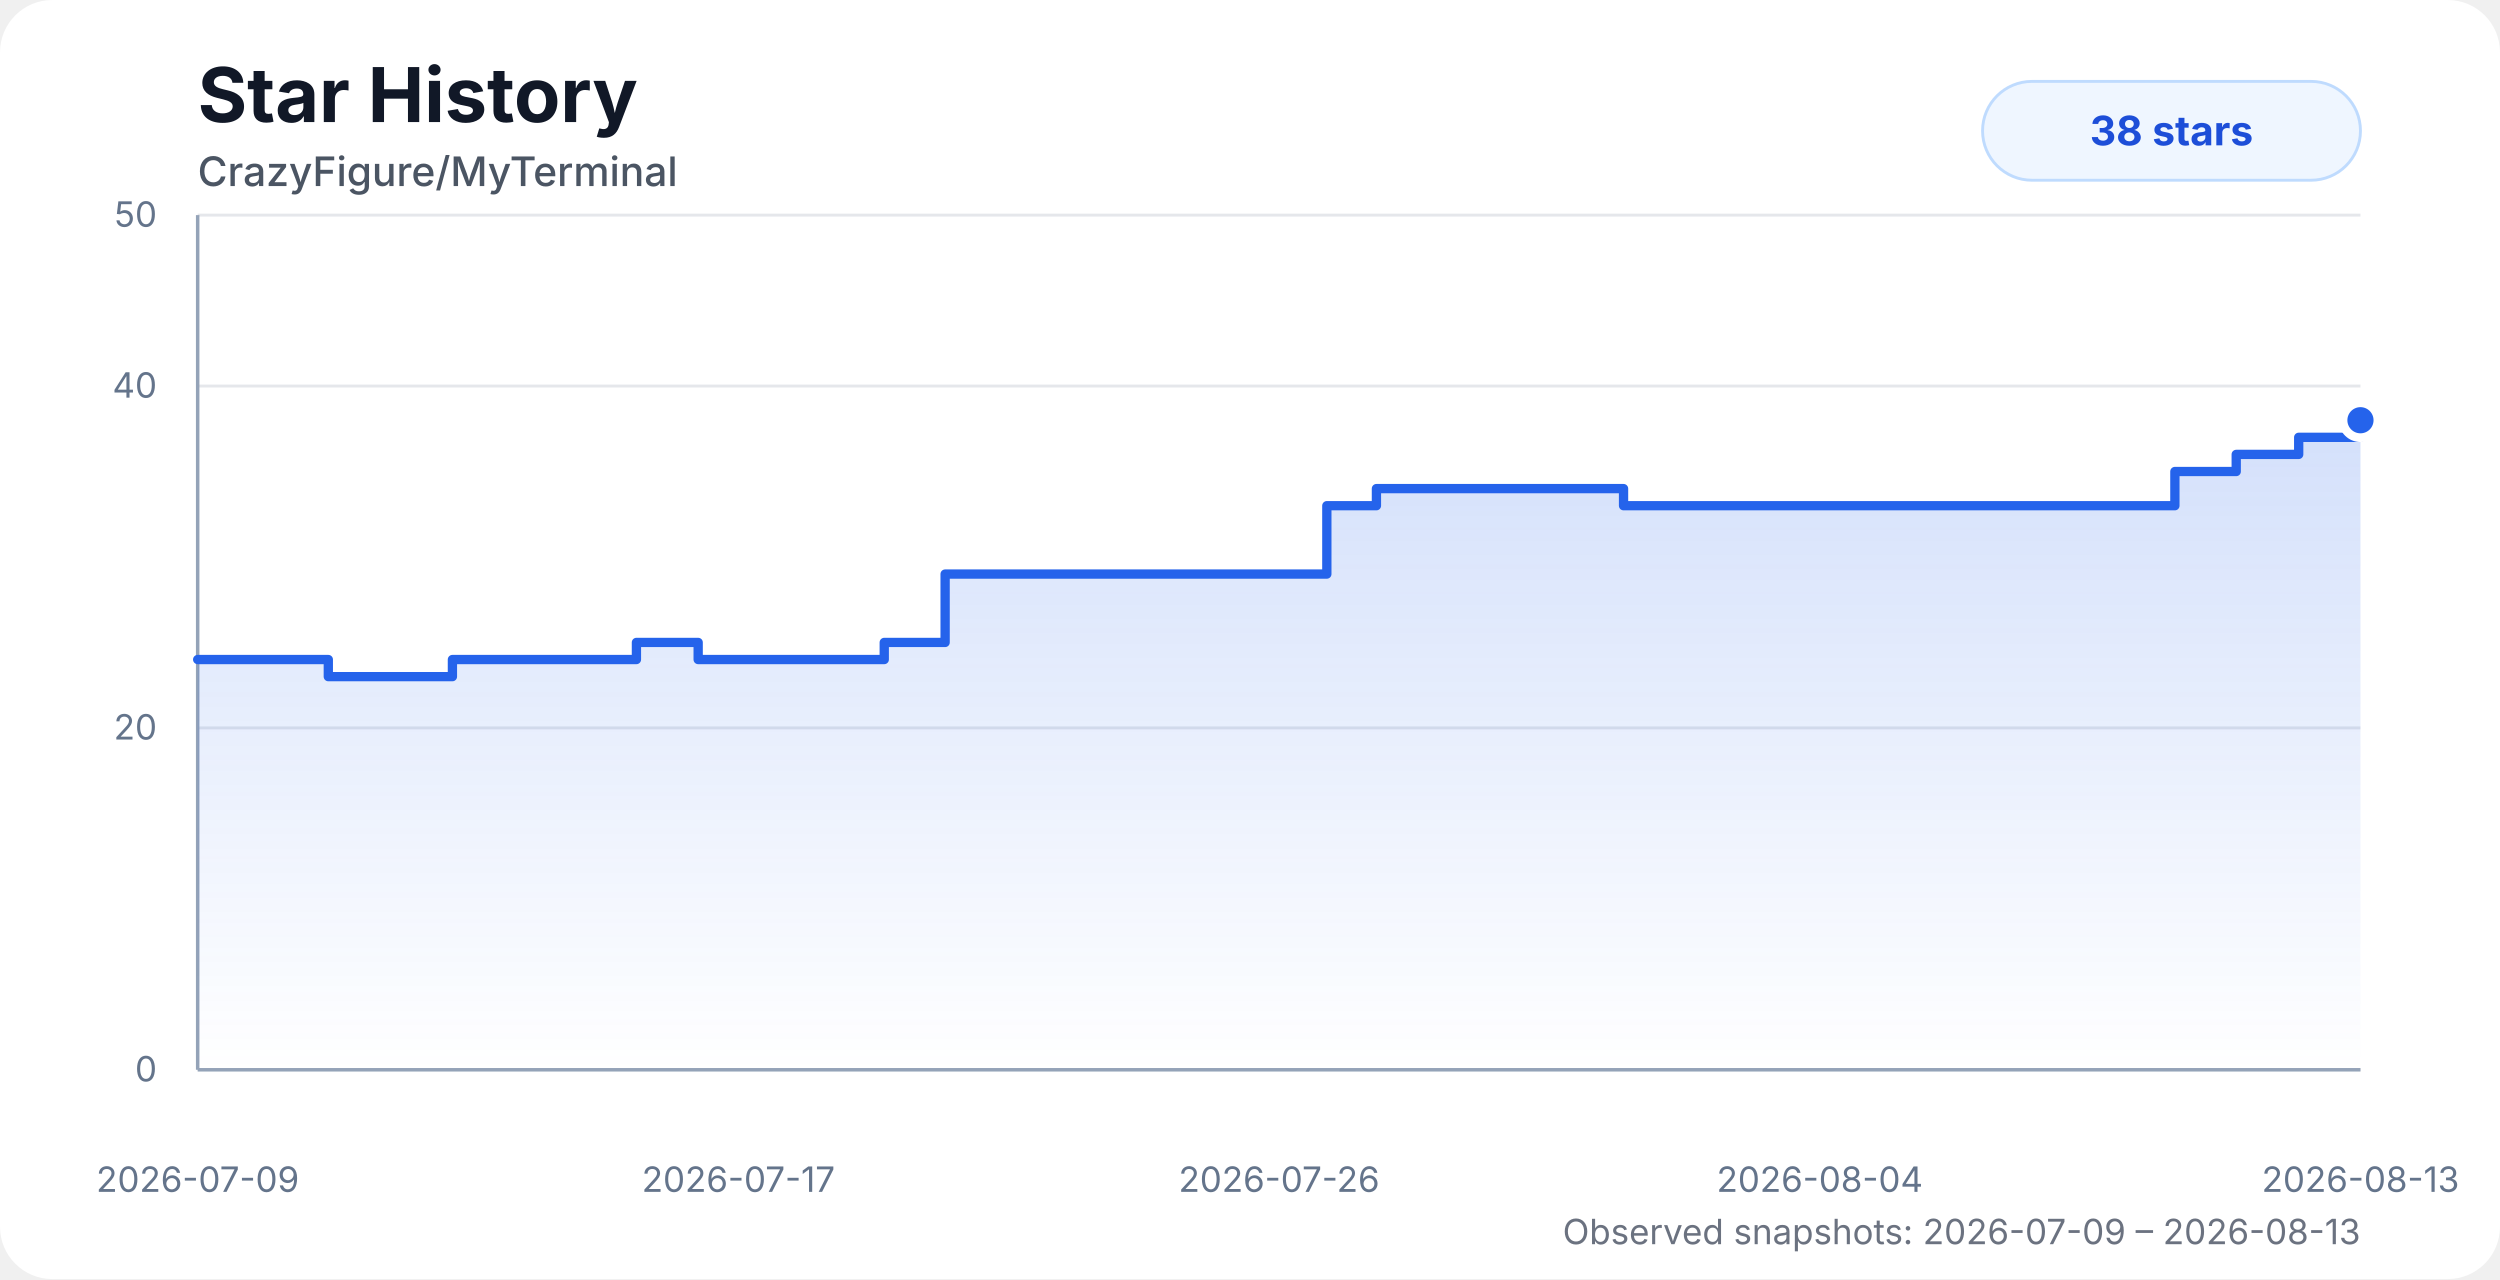
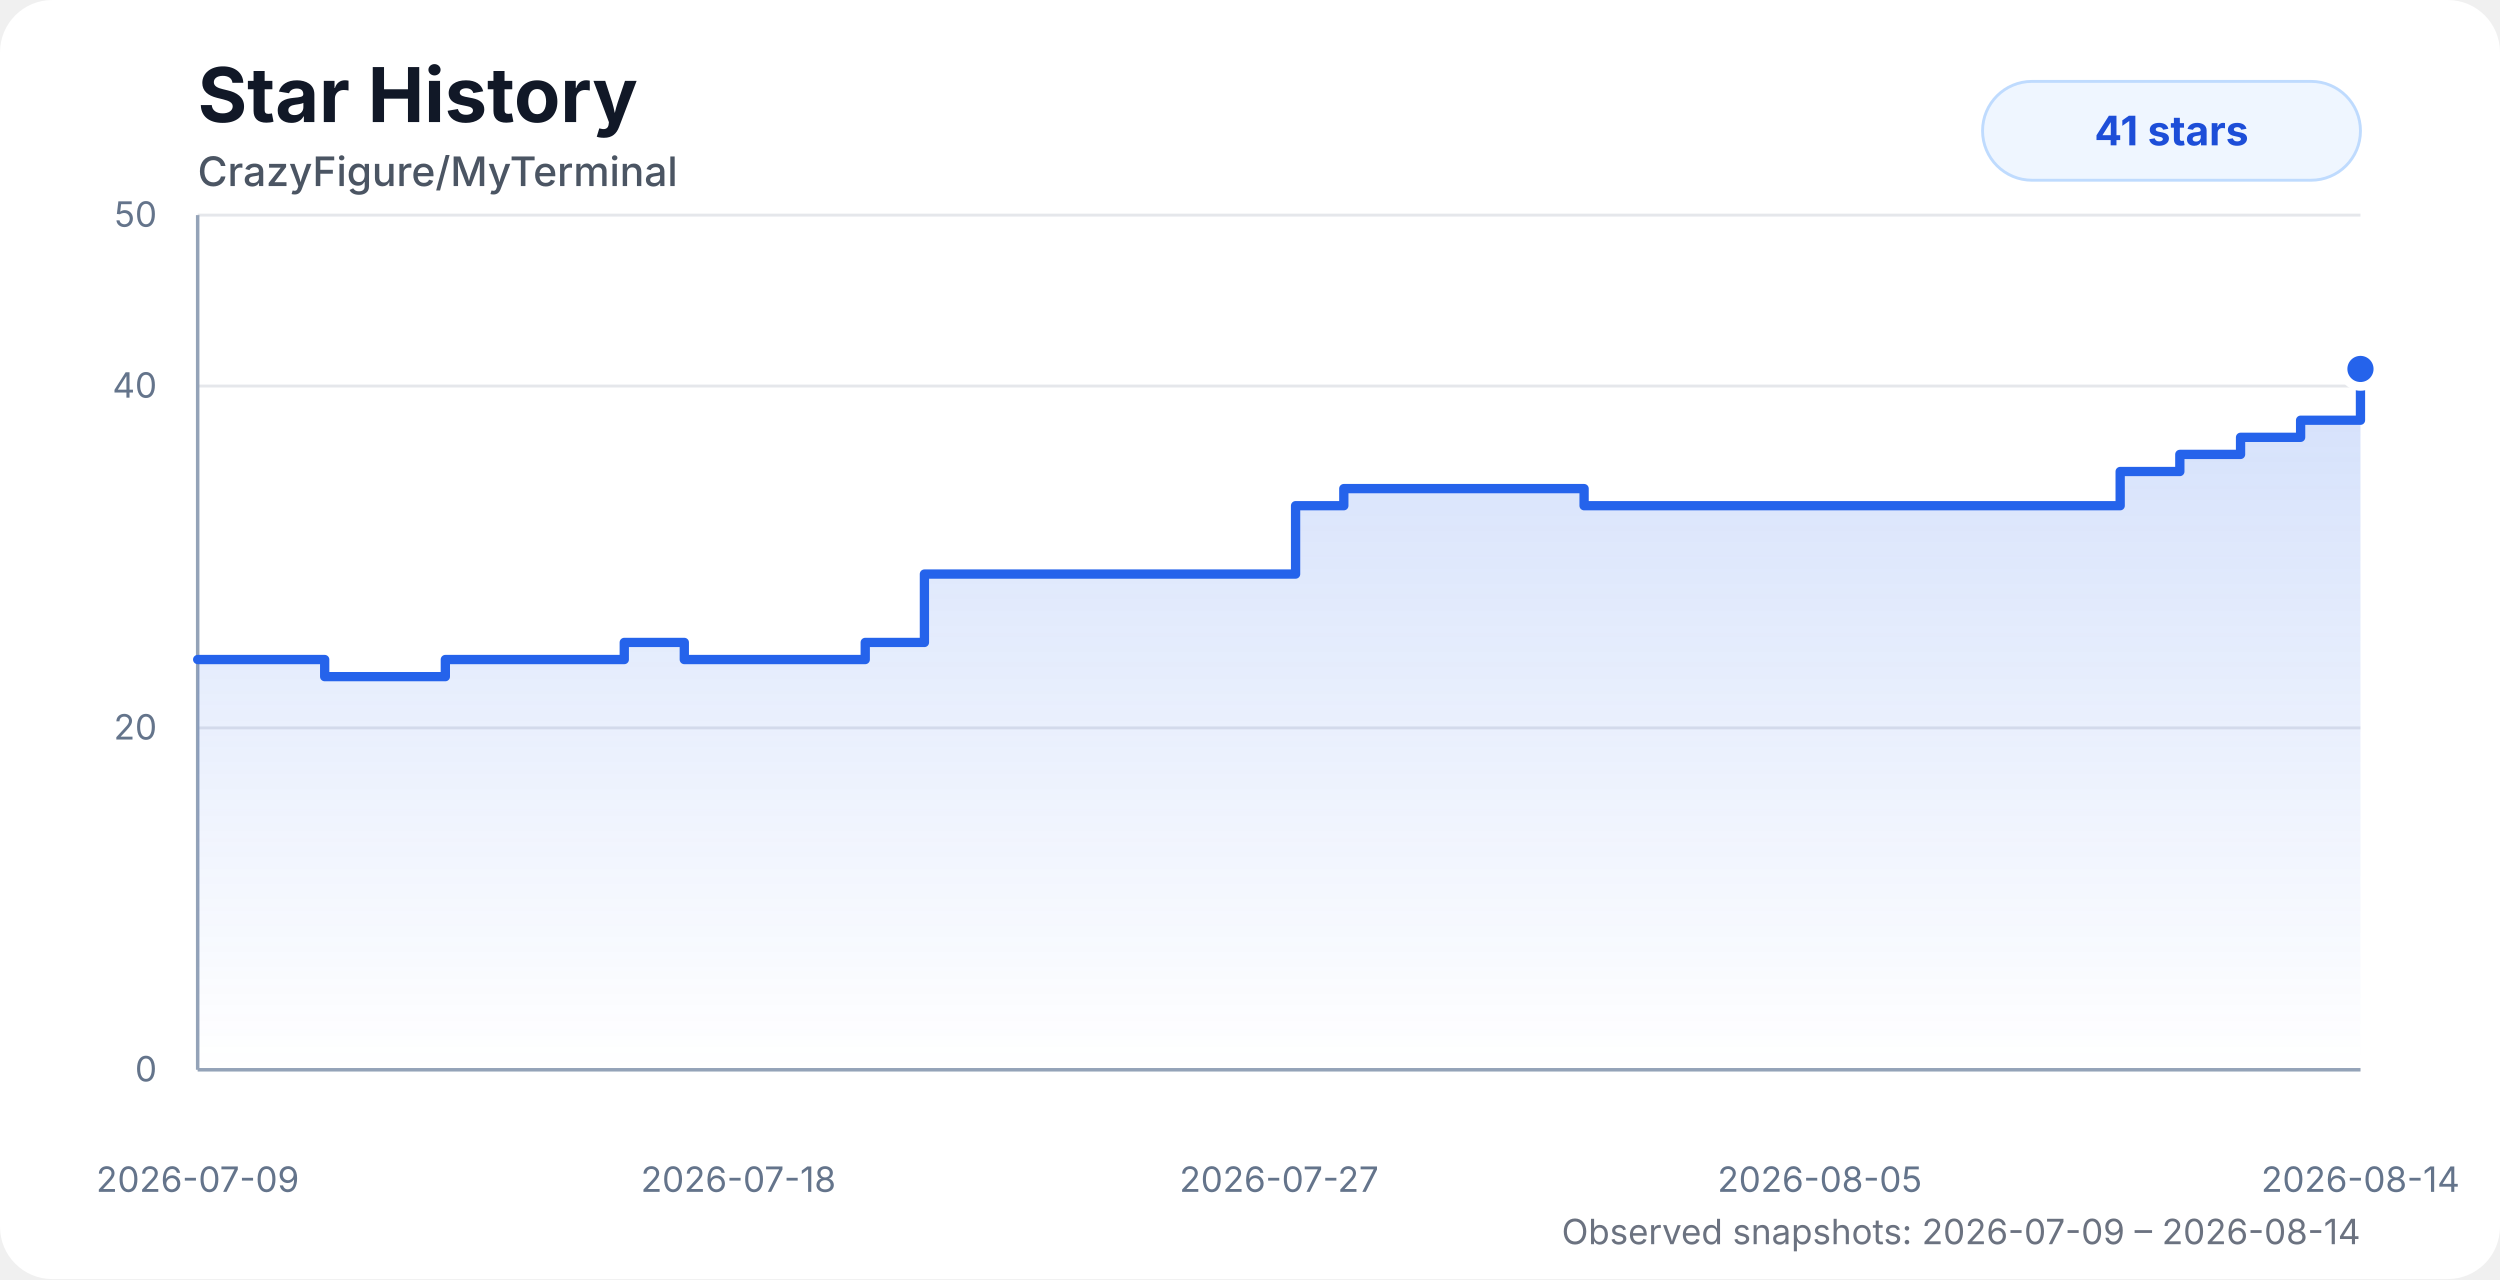
<svg xmlns="http://www.w3.org/2000/svg" width="860" height="440" viewBox="0 0 860 440" role="img" aria-labelledby="title desc">
  <style>
    .chart-bg { fill: #ffffff; }
    .title { fill: #111827; font: 700 26px system-ui, -apple-system, BlinkMacSystemFont, "Segoe UI", sans-serif; }
    .subtitle { fill: #4b5563; font: 500 14px system-ui, -apple-system, BlinkMacSystemFont, "Segoe UI", sans-serif; }
    .axis-label { fill: #64748b; font: 12px system-ui, -apple-system, BlinkMacSystemFont, "Segoe UI", sans-serif; }
    .grid { stroke: #e5e7eb; stroke-width: 1; }
    .axis { stroke: #94a3b8; stroke-width: 1.2; }
    .area { fill: url(#starGradient); opacity: 0.28; }
    .line { fill: none; stroke: #2563eb; stroke-width: 3.2; stroke-linecap: round; stroke-linejoin: round; }
    .dot { fill: #2563eb; stroke: #ffffff; stroke-width: 3; }
    .badge { fill: #eff6ff; stroke: #bfdbfe; }
    .badge-text { fill: #1d4ed8; font: 700 14px system-ui, -apple-system, BlinkMacSystemFont, "Segoe UI", sans-serif; }
    .status { fill: #6b7280; font: 12px system-ui, -apple-system, BlinkMacSystemFont, "Segoe UI", sans-serif; }
    @media (prefers-color-scheme: dark) {
      .chart-bg { fill: #0d1117; }
      .title { fill: #f8fafc; }
      .subtitle { fill: #cbd5e1; }
      .axis-label { fill: #94a3b8; }
      .grid { stroke: #1f2937; }
      .axis { stroke: #475569; }
      .dot { stroke: #0d1117; }
      .badge { fill: #172554; stroke: #1d4ed8; }
      .badge-text { fill: #bfdbfe; }
      .status { fill: #94a3b8; }
    }
  </style>
  <defs>
    <linearGradient id="starGradient" x1="0" x2="0" y1="0" y2="1">
      <stop offset="0%" stop-color="#2563eb" stop-opacity="0.72" />
      <stop offset="100%" stop-color="#2563eb" stop-opacity="0" />
    </linearGradient>
  </defs>
  <rect class="chart-bg" width="860" height="440" rx="18" />
  <text class="title" x="68" y="42">Star History</text>
  <text class="subtitle" x="68" y="64">CrazyFigure/MyTerminal</text>
  <g>
    <line class="grid" x1="68" y1="368" x2="812" y2="368" />
    <line class="grid" x1="68" y1="250.4" x2="812" y2="250.4" />
    <line class="grid" x1="68" y1="132.8" x2="812" y2="132.8" />
    <line class="grid" x1="68" y1="74" x2="812" y2="74" />
    <line class="axis" x1="68" y1="74" x2="68" y2="368" />
    <line class="axis" x1="68" y1="368" x2="812" y2="368" />
    <text class="axis-label" x="54" y="372" text-anchor="end">0</text>
    <text class="axis-label" x="54" y="254.4" text-anchor="end">20</text>
    <text class="axis-label" x="54" y="136.8" text-anchor="end">40</text>
    <text class="axis-label" x="54" y="78" text-anchor="end">50</text>
    <text class="axis-label" x="68" y="410" text-anchor="middle">2026-07-09</text>
-     <text class="axis-label" x="254" y="410" text-anchor="middle">2026-07-17</text>
-     <text class="axis-label" x="440" y="410" text-anchor="middle">2026-07-26</text>
-     <text class="axis-label" x="626" y="410" text-anchor="middle">2026-08-04</text>
-     <text class="axis-label" x="812" y="410" text-anchor="middle">2026-08-13</text>
+     <text class="axis-label" x="254" y="410" text-anchor="middle">2026-07-18</text>
+     <text class="axis-label" x="440" y="410" text-anchor="middle">2026-07-27</text>
+     <text class="axis-label" x="626" y="410" text-anchor="middle">2026-08-05</text>
+     <text class="axis-label" x="812" y="410" text-anchor="middle">2026-08-14</text>
  </g>
-   <path class="area" d="M 68 226.88 H 92.32 V 226.88 H 112.94 V 232.76 H 155.63 V 226.88 H 218.93 V 221 H 240.17 V 226.88 H 304.18 V 221 H 325.12 V 197.48 H 346.34 V 197.48 H 456.43 V 173.96 H 473.49 V 168.08 H 558.5 V 173.96 H 622.01 V 173.96 H 643.19 V 173.96 H 664.41 V 173.96 H 685.19 V 173.96 H 705.47 V 173.96 H 726.8 V 173.96 H 748.16 V 162.2 H 769.26 V 156.32 H 790.75 V 150.44 H 812 V 144.56 L 812 368 L 68 368 Z" />
-   <path class="line" d="M 68 226.88 H 92.32 V 226.88 H 112.94 V 232.76 H 155.63 V 226.88 H 218.93 V 221 H 240.17 V 226.88 H 304.18 V 221 H 325.12 V 197.48 H 346.34 V 197.48 H 456.43 V 173.96 H 473.49 V 168.08 H 558.5 V 173.96 H 622.01 V 173.96 H 643.19 V 173.96 H 664.41 V 173.96 H 685.19 V 173.96 H 705.47 V 173.96 H 726.8 V 173.96 H 748.16 V 162.2 H 769.26 V 156.32 H 790.75 V 150.44 H 812 V 144.56" />
-   <circle class="dot" cx="812" cy="144.56" r="6" />
+   <path class="area" d="M 68 226.88 H 91.65 V 226.88 H 111.69 V 232.76 H 153.2 V 226.88 H 214.75 V 221 H 235.4 V 226.88 H 297.64 V 221 H 318 V 197.48 H 338.63 V 197.48 H 445.68 V 173.96 H 462.27 V 168.08 H 544.93 V 173.96 H 606.68 V 173.96 H 627.28 V 173.96 H 647.91 V 173.96 H 668.11 V 173.96 H 687.83 V 173.96 H 708.57 V 173.96 H 729.34 V 162.2 H 749.86 V 156.32 H 770.75 V 150.44 H 791.41 V 144.56 H 812 V 126.92 L 812 368 L 68 368 Z" />
+   <path class="line" d="M 68 226.88 H 91.65 V 226.88 H 111.69 V 232.76 H 153.2 V 226.88 H 214.75 V 221 H 235.4 V 226.88 H 297.64 V 221 H 318 V 197.48 H 338.63 V 197.48 H 445.68 V 173.96 H 462.27 V 168.08 H 544.93 V 173.96 H 606.68 V 173.96 H 627.28 V 173.96 H 647.91 V 173.96 H 668.11 V 173.96 H 687.83 V 173.96 H 708.57 V 173.96 H 729.34 V 162.2 H 749.86 V 156.32 H 770.75 V 150.44 H 791.41 V 144.56 H 812 V 126.92" />
+   <circle class="dot" cx="812" cy="126.92" r="6" />
  <rect class="badge" x="682" y="28" width="130" height="34" rx="17" />
-   <text class="badge-text" x="747" y="50" text-anchor="middle">38 stars</text>
-   <text class="status" x="812" y="428" text-anchor="end">Observed snapshots: 2026-07-09 – 2026-08-13</text>
+   <text class="badge-text" x="747" y="50" text-anchor="middle">41 stars</text>
+   <text class="status" x="812" y="428" text-anchor="end">Observed snapshots: 2026-07-09 – 2026-08-14</text>
</svg>
